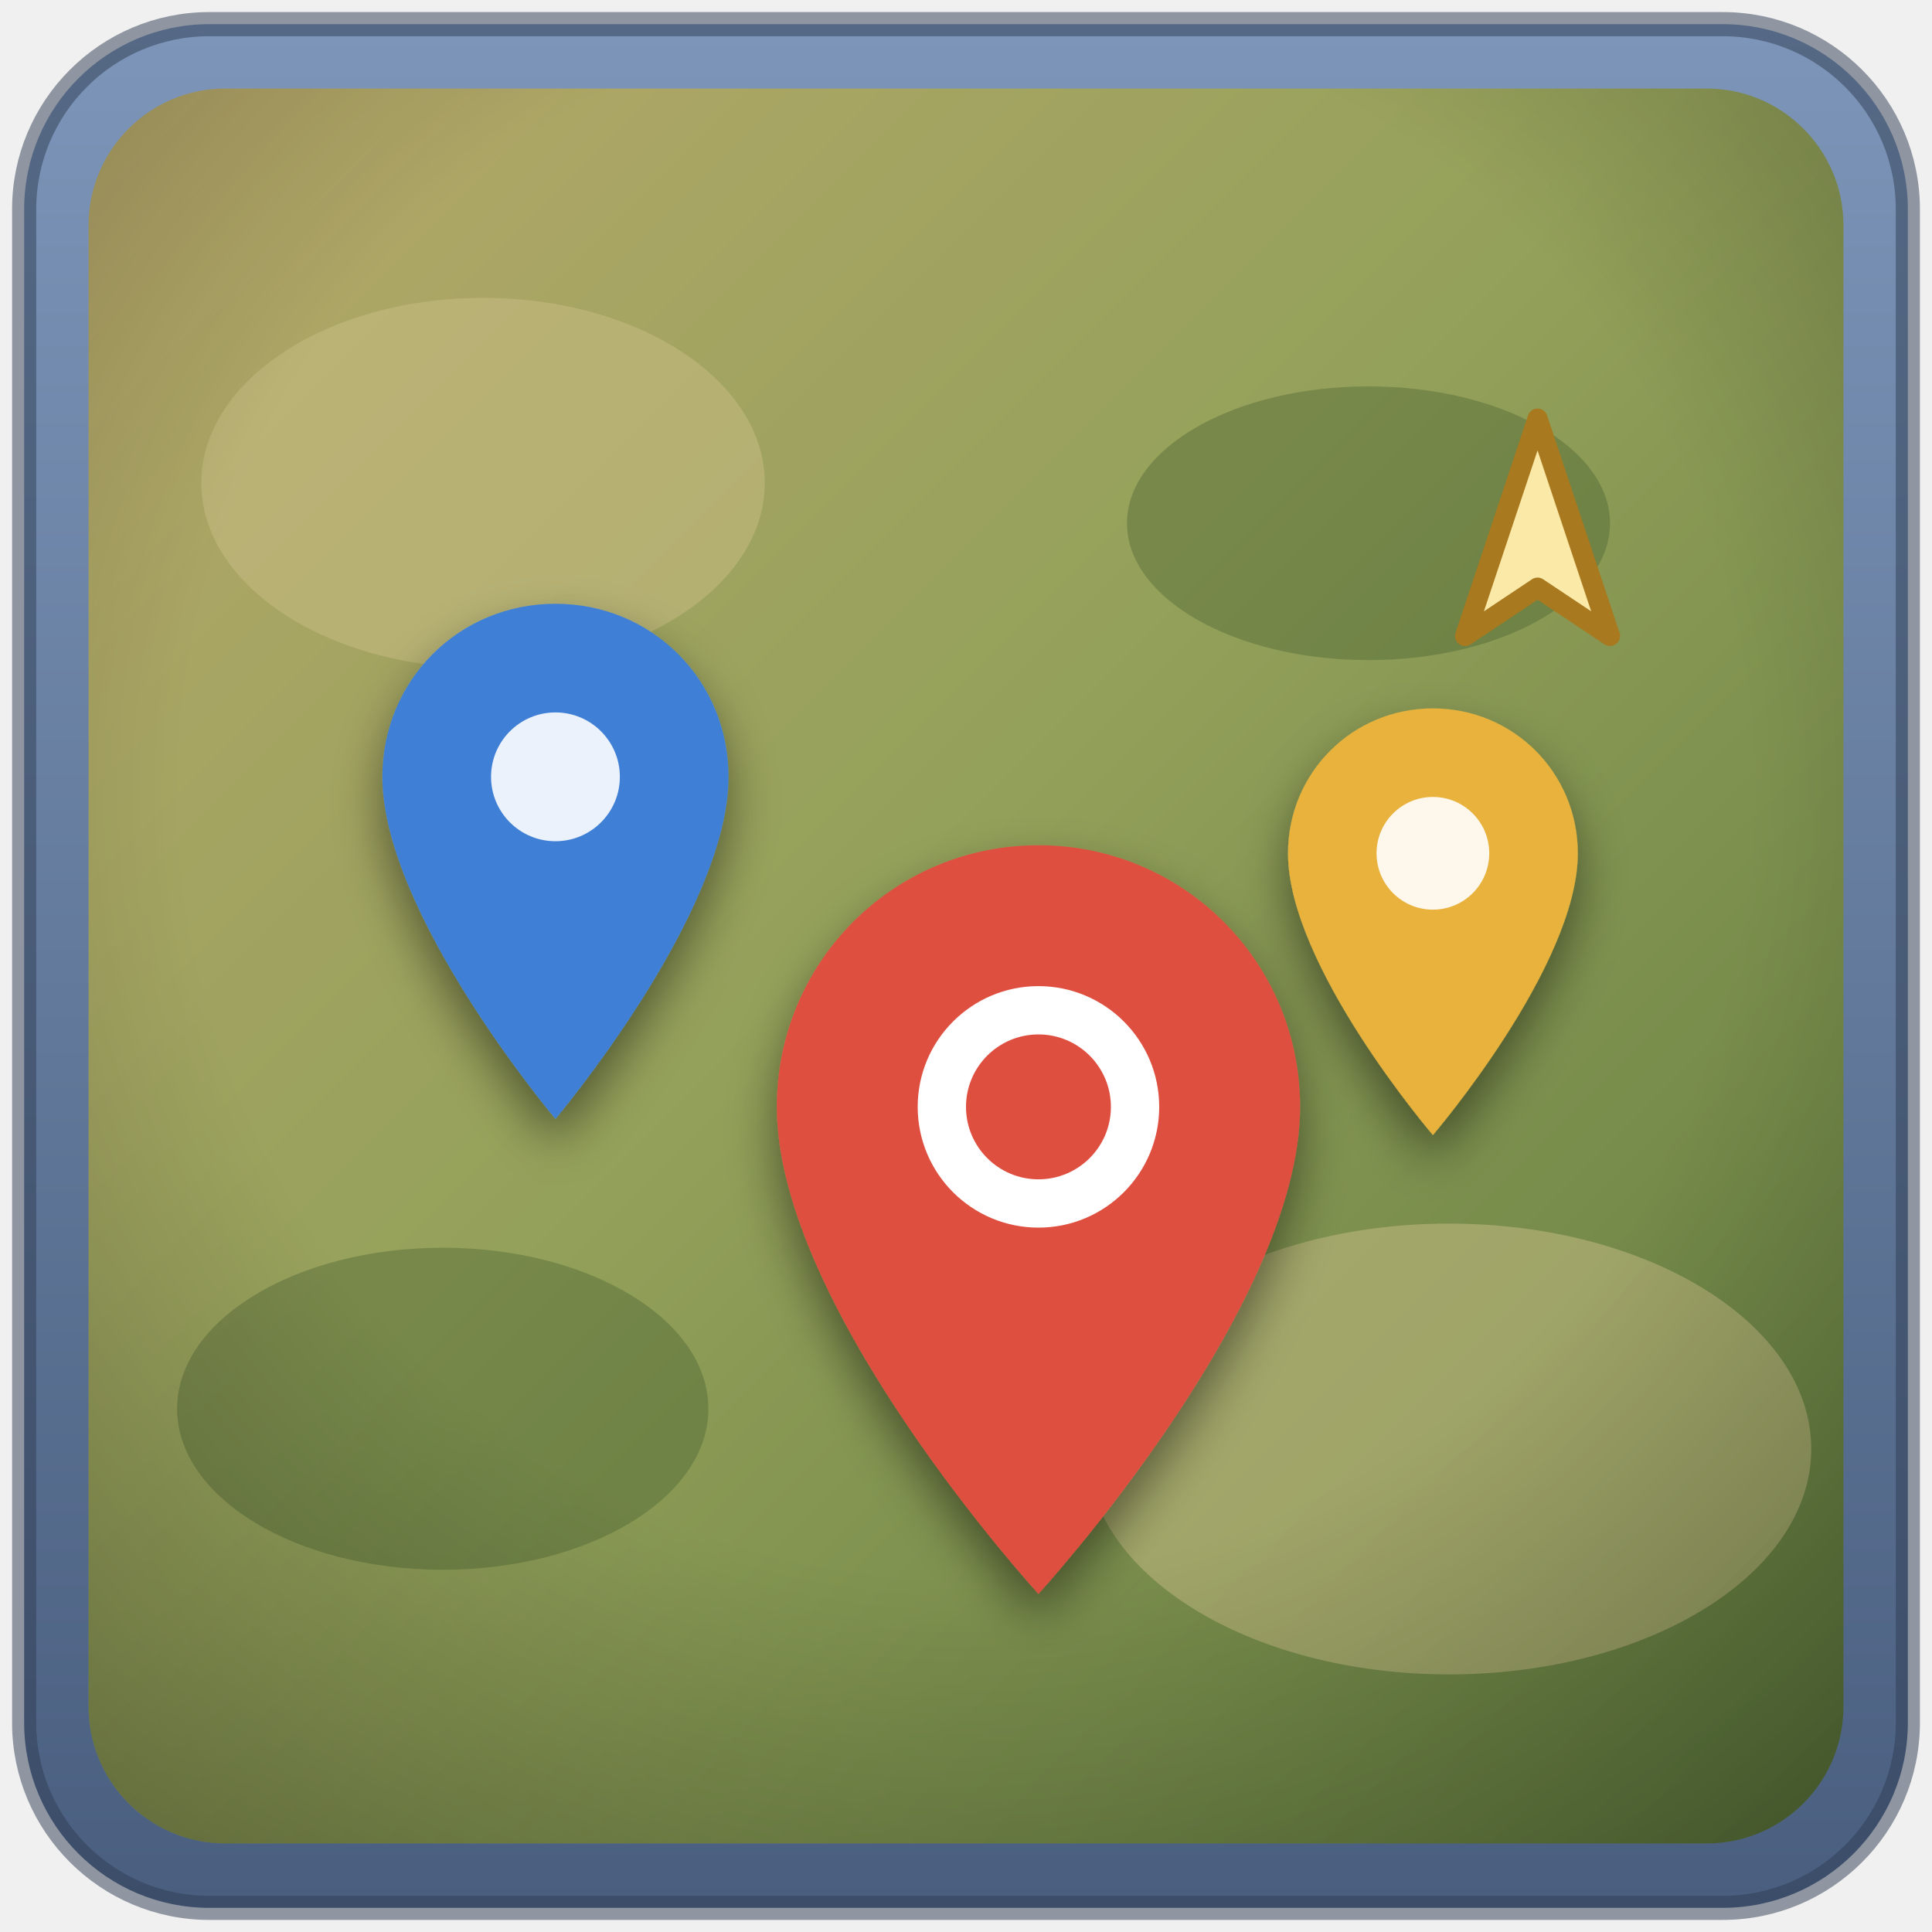
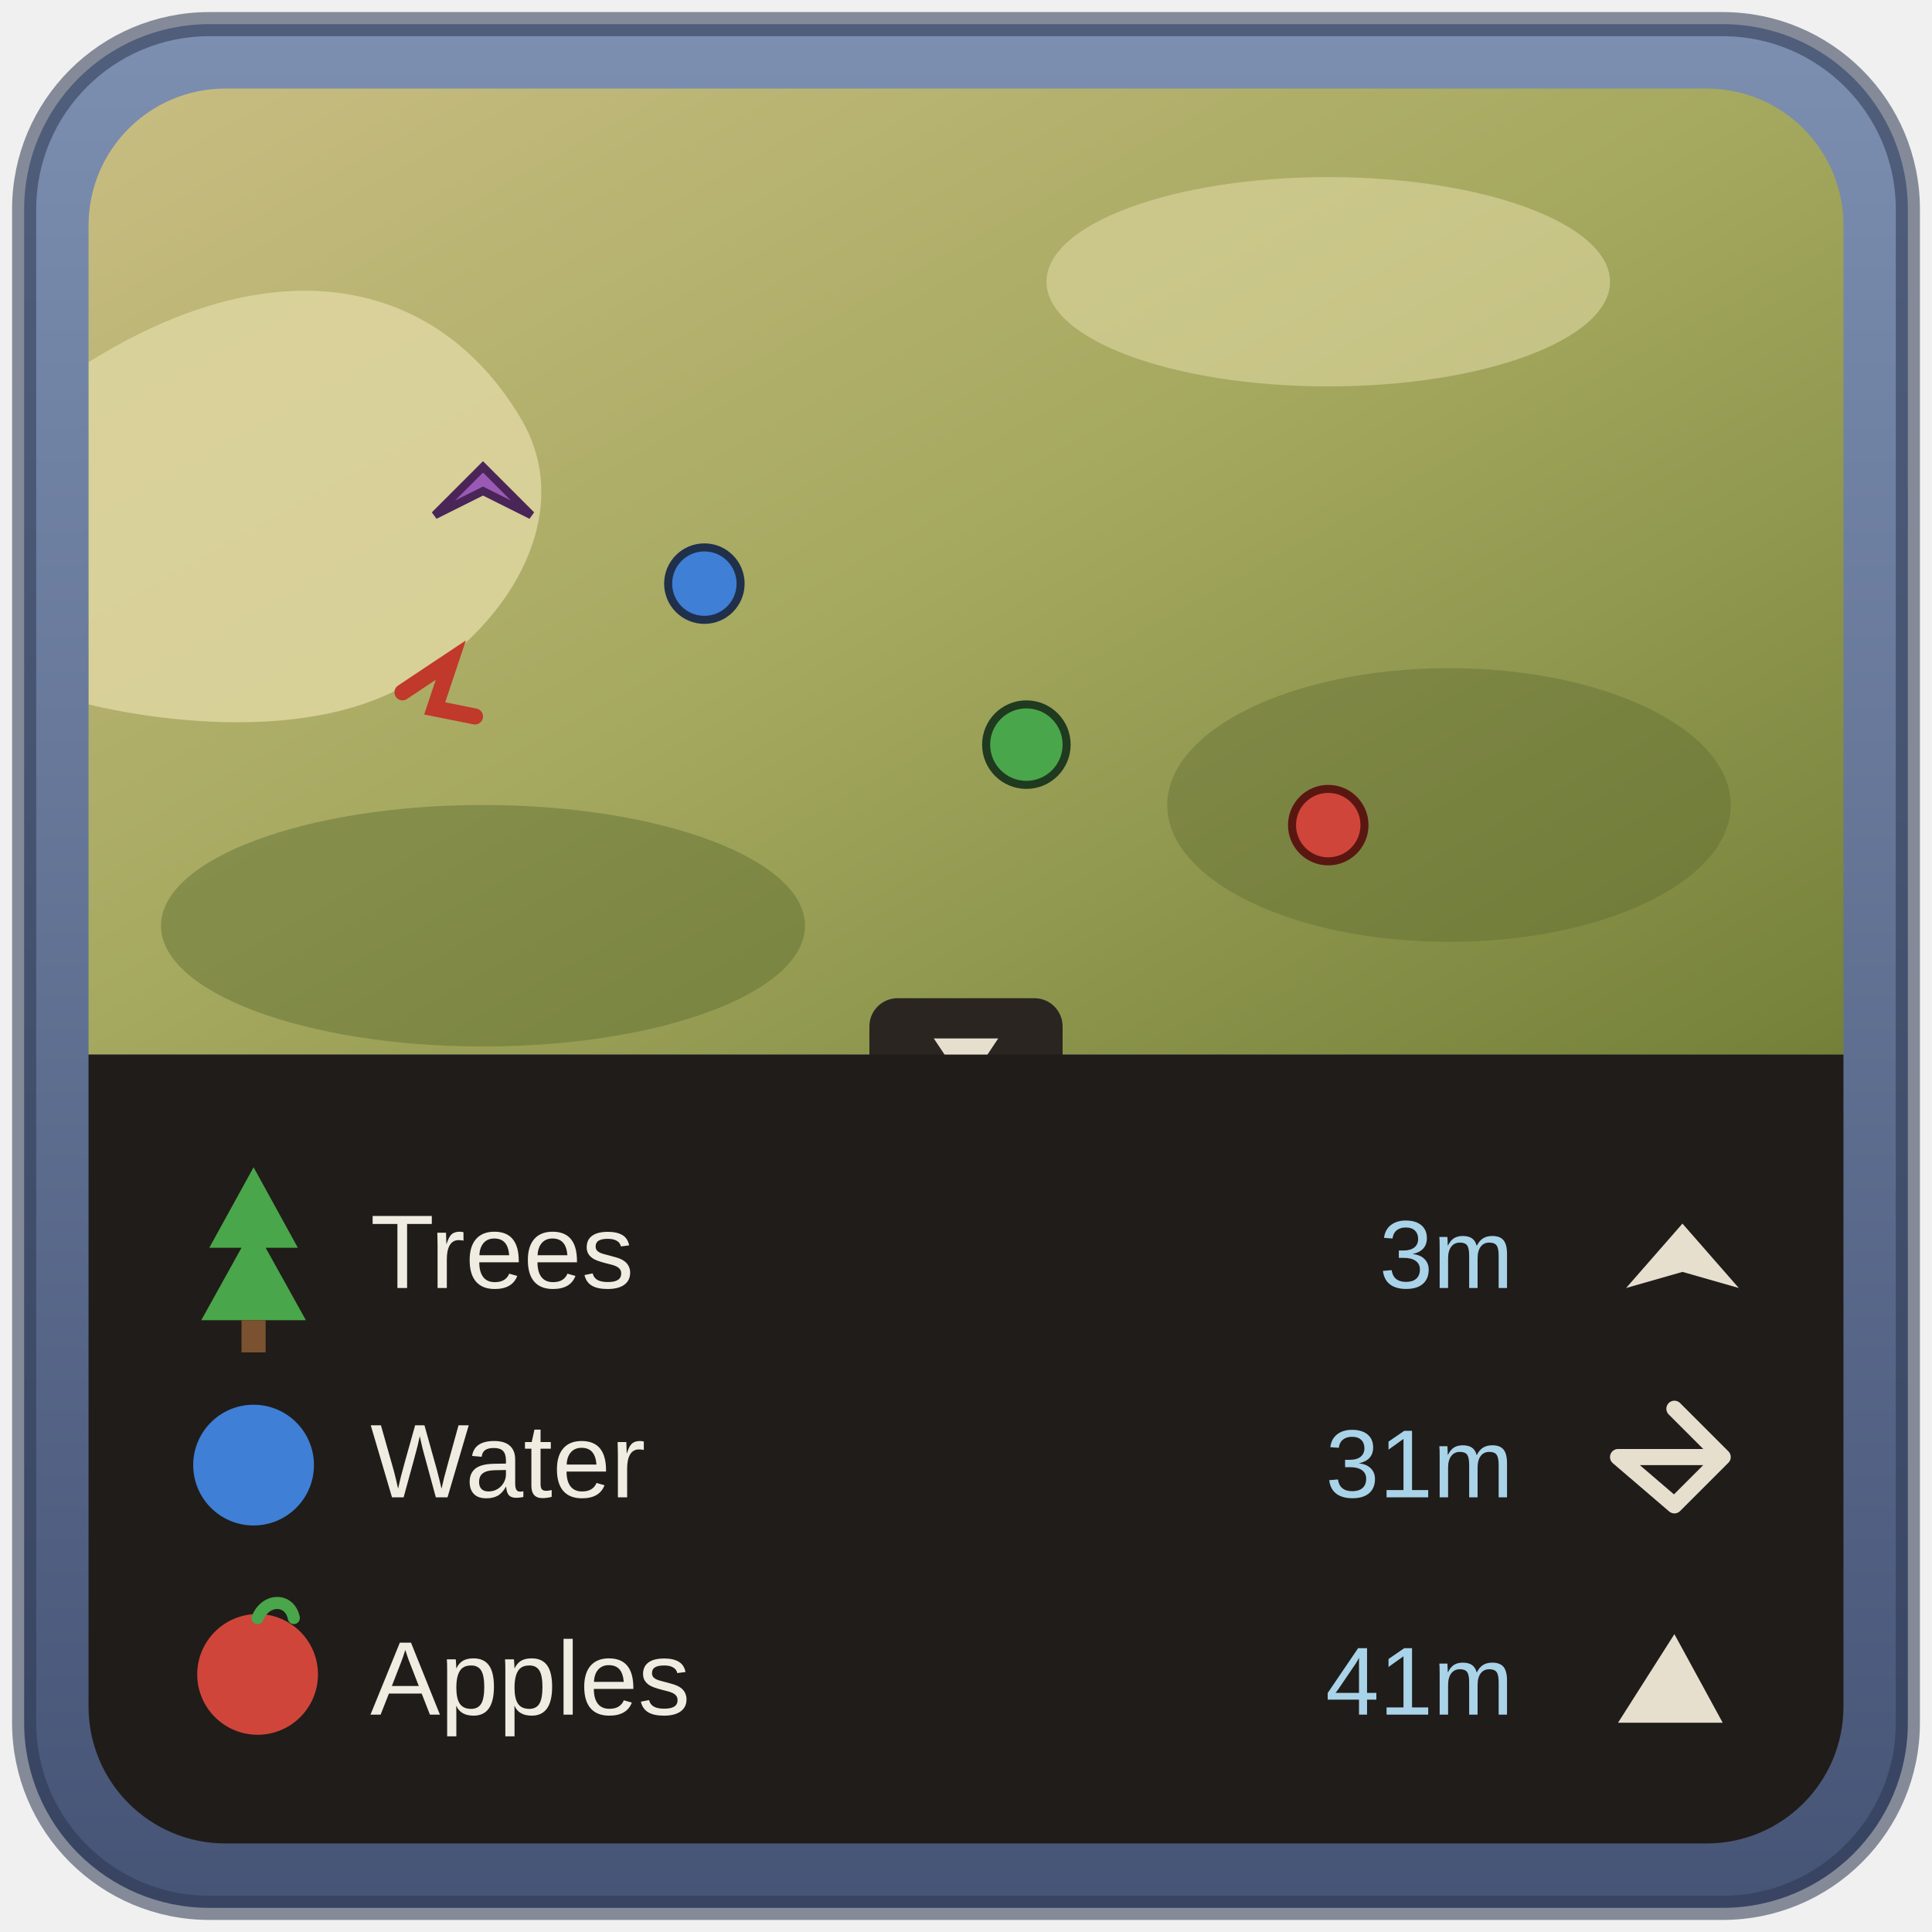
- <svg xmlns="http://www.w3.org/2000/svg" viewBox="0 0 480 480">
+ <svg xmlns="http://www.w3.org/2000/svg" viewBox="0 0 480 480" font-family="Verdana, Arial, sans-serif">
  <defs>
+     <linearGradient id="frame" x1="0" y1="0" x2="0" y2="1">
+       <stop offset="0" stop-color="#7c8fb0" />
+       <stop offset="1" stop-color="#465476" />
+     </linearGradient>
    <linearGradient id="terrain" x1="0" y1="0" x2="1" y2="1">
-       <stop offset="0" stop-color="#b7a86a" />
-       <stop offset="0.45" stop-color="#94a15a" />
-       <stop offset="1" stop-color="#5f7a3e" />
+       <stop offset="0" stop-color="#c9bd82" />
+       <stop offset="0.5" stop-color="#a4a85e" />
+       <stop offset="1" stop-color="#748038" />
    </linearGradient>
-     <linearGradient id="frame" x1="0" y1="0" x2="0" y2="1">
-       <stop offset="0" stop-color="#7c95b8" />
-       <stop offset="1" stop-color="#4a5f80" />
-     </linearGradient>
-     <radialGradient id="vignette" cx="0.5" cy="0.4" r="0.75">
-       <stop offset="0.6" stop-color="#000000" stop-opacity="0" />
-       <stop offset="1" stop-color="#000000" stop-opacity="0.28" />
-     </radialGradient>
-     <filter id="softshadow" x="-40%" y="-40%" width="180%" height="180%">
-       <feDropShadow dx="0" dy="6" stdDeviation="6" flood-color="#000000" flood-opacity="0.45" />
-     </filter>
+     <clipPath id="innerClip">
+       <rect x="22" y="22" width="436" height="436" rx="34" />
+     </clipPath>
  </defs>
  <rect x="6" y="6" width="468" height="468" rx="46" fill="url(#frame)" />
-   <rect x="22" y="22" width="436" height="436" rx="34" fill="url(#terrain)" />
-   <g opacity="0.5" fill="#c9bd85">
-     <ellipse cx="120" cy="120" rx="70" ry="46" />
-     <ellipse cx="360" cy="360" rx="90" ry="56" />
+   <g clip-path="url(#innerClip)">
+     <rect x="22" y="22" width="436" height="240" fill="url(#terrain)" />
+     <path d="M22 90 C70 60 110 70 130 105 C145 132 120 165 90 175 C60 185 22 175 22 175 Z" fill="#ded6a0" opacity="0.85" />
+     <ellipse cx="330" cy="70" rx="70" ry="26" fill="#e4dca8" opacity="0.55" />
+     <ellipse cx="120" cy="230" rx="80" ry="30" fill="#5c6a2f" opacity="0.45" />
+     <ellipse cx="360" cy="200" rx="70" ry="34" fill="#5c6a2f" opacity="0.4" />
+     <circle cx="175" cy="145" r="9" fill="#3f7fd6" stroke="#20304a" stroke-width="2" />
+     <circle cx="255" cy="185" r="10" fill="#4aa64a" stroke="#1f3a1f" stroke-width="2" />
+     <circle cx="330" cy="205" r="9" fill="#d0453a" stroke="#5a1712" stroke-width="2" />
+     <path d="M108 128 L120 116 L132 128 L120 122 Z" fill="#9b59b6" stroke="#4a2557" stroke-width="2" />
+     <path d="M100 172 L112 164 L108 176 L118 178" fill="none" stroke="#c0392b" stroke-width="4" stroke-linecap="round" />
+     <rect x="216" y="248" width="48" height="30" rx="7" fill="#2a2521" />
+     <path d="M232 258 L248 258 L240 270 Z" fill="#e7dfce" />
+     <rect x="22" y="262" width="436" height="196" fill="#201c19" />
+     <g transform="translate(46,286)">
+       <path d="M17 4 L28 24 L20 24 L30 42 L4 42 L14 24 L6 24 Z" fill="#4aa64a" />
+       <rect x="14" y="42" width="6" height="8" fill="#7a5230" />
+       <text x="46" y="34" fill="#f0ece2" font-size="26">Trees</text>
+       <text x="330" y="34" fill="#a9d3e8" font-size="24" text-anchor="end">3m</text>
+       <path d="M372 18 L386 34 L372 30 L358 34 Z" fill="#e7dfce" />
+     </g>
+     <g transform="translate(46,340)">
+       <circle cx="17" cy="24" r="15" fill="#3f7fd6" />
+       <text x="46" y="32" fill="#f0ece2" font-size="26">Water</text>
+       <text x="330" y="32" fill="#a9d3e8" font-size="24" text-anchor="end">31m</text>
+       <path d="M356 22 L382 22 L370 10 L382 22 L370 34 Z" fill="none" stroke="#e7dfce" stroke-width="4" stroke-linecap="round" stroke-linejoin="round" />
+     </g>
+     <g transform="translate(46,394)">
+       <circle cx="18" cy="22" r="15" fill="#d0453a" />
+       <path d="M18 8 C20 3 26 3 27 8" fill="none" stroke="#4aa64a" stroke-width="3" stroke-linecap="round" />
+       <text x="46" y="32" fill="#f0ece2" font-size="26">Apples</text>
+       <text x="330" y="32" fill="#a9d3e8" font-size="24" text-anchor="end">41m</text>
+       <path d="M356 34 L382 34 L370 12 Z" fill="#e7dfce" />
+     </g>
  </g>
-   <g opacity="0.35" fill="#3f5a2b">
-     <ellipse cx="340" cy="130" rx="60" ry="34" />
-     <ellipse cx="110" cy="350" rx="66" ry="40" />
-   </g>
-   <rect x="22" y="22" width="436" height="436" rx="34" fill="url(#vignette)" />
-   <g filter="url(#softshadow)">
-     <path d="M138 150 C114 150 95 169 95 193 C95 227 138 278 138 278 C138 278 181 227 181 193 C181 169 162 150 138 150 Z" fill="#3f7fd6" />
-     <circle cx="138" cy="193" r="16" fill="#ffffff" opacity="0.9" />
-     <path d="M356 176 C336 176 320 192 320 212 C320 240 356 282 356 282 C356 282 392 240 392 212 C392 192 376 176 356 176 Z" fill="#e8b23d" />
-     <circle cx="356" cy="212" r="14" fill="#ffffff" opacity="0.9" />
-   </g>
-   <g filter="url(#softshadow)">
-     <path d="M258 210 C222 210 193 239 193 275 C193 325 258 396 258 396 C258 396 323 325 323 275 C323 239 294 210 258 210 Z" fill="#df4f3f" />
-     <circle cx="258" cy="275" r="30" fill="#ffffff" />
-     <circle cx="258" cy="275" r="18" fill="#df4f3f" />
-   </g>
-   <path d="M382 104 L400 158 L382 146 L364 158 Z" fill="#fbe9a8" stroke="#a8791f" stroke-width="5" stroke-linejoin="round" />
-   <rect x="6" y="6" width="468" height="468" rx="46" fill="none" stroke="#2e3c52" stroke-width="6" opacity="0.5" />
+   <rect x="6" y="6" width="468" height="468" rx="46" fill="none" stroke="#2c3650" stroke-width="6" opacity="0.55" />
</svg>
